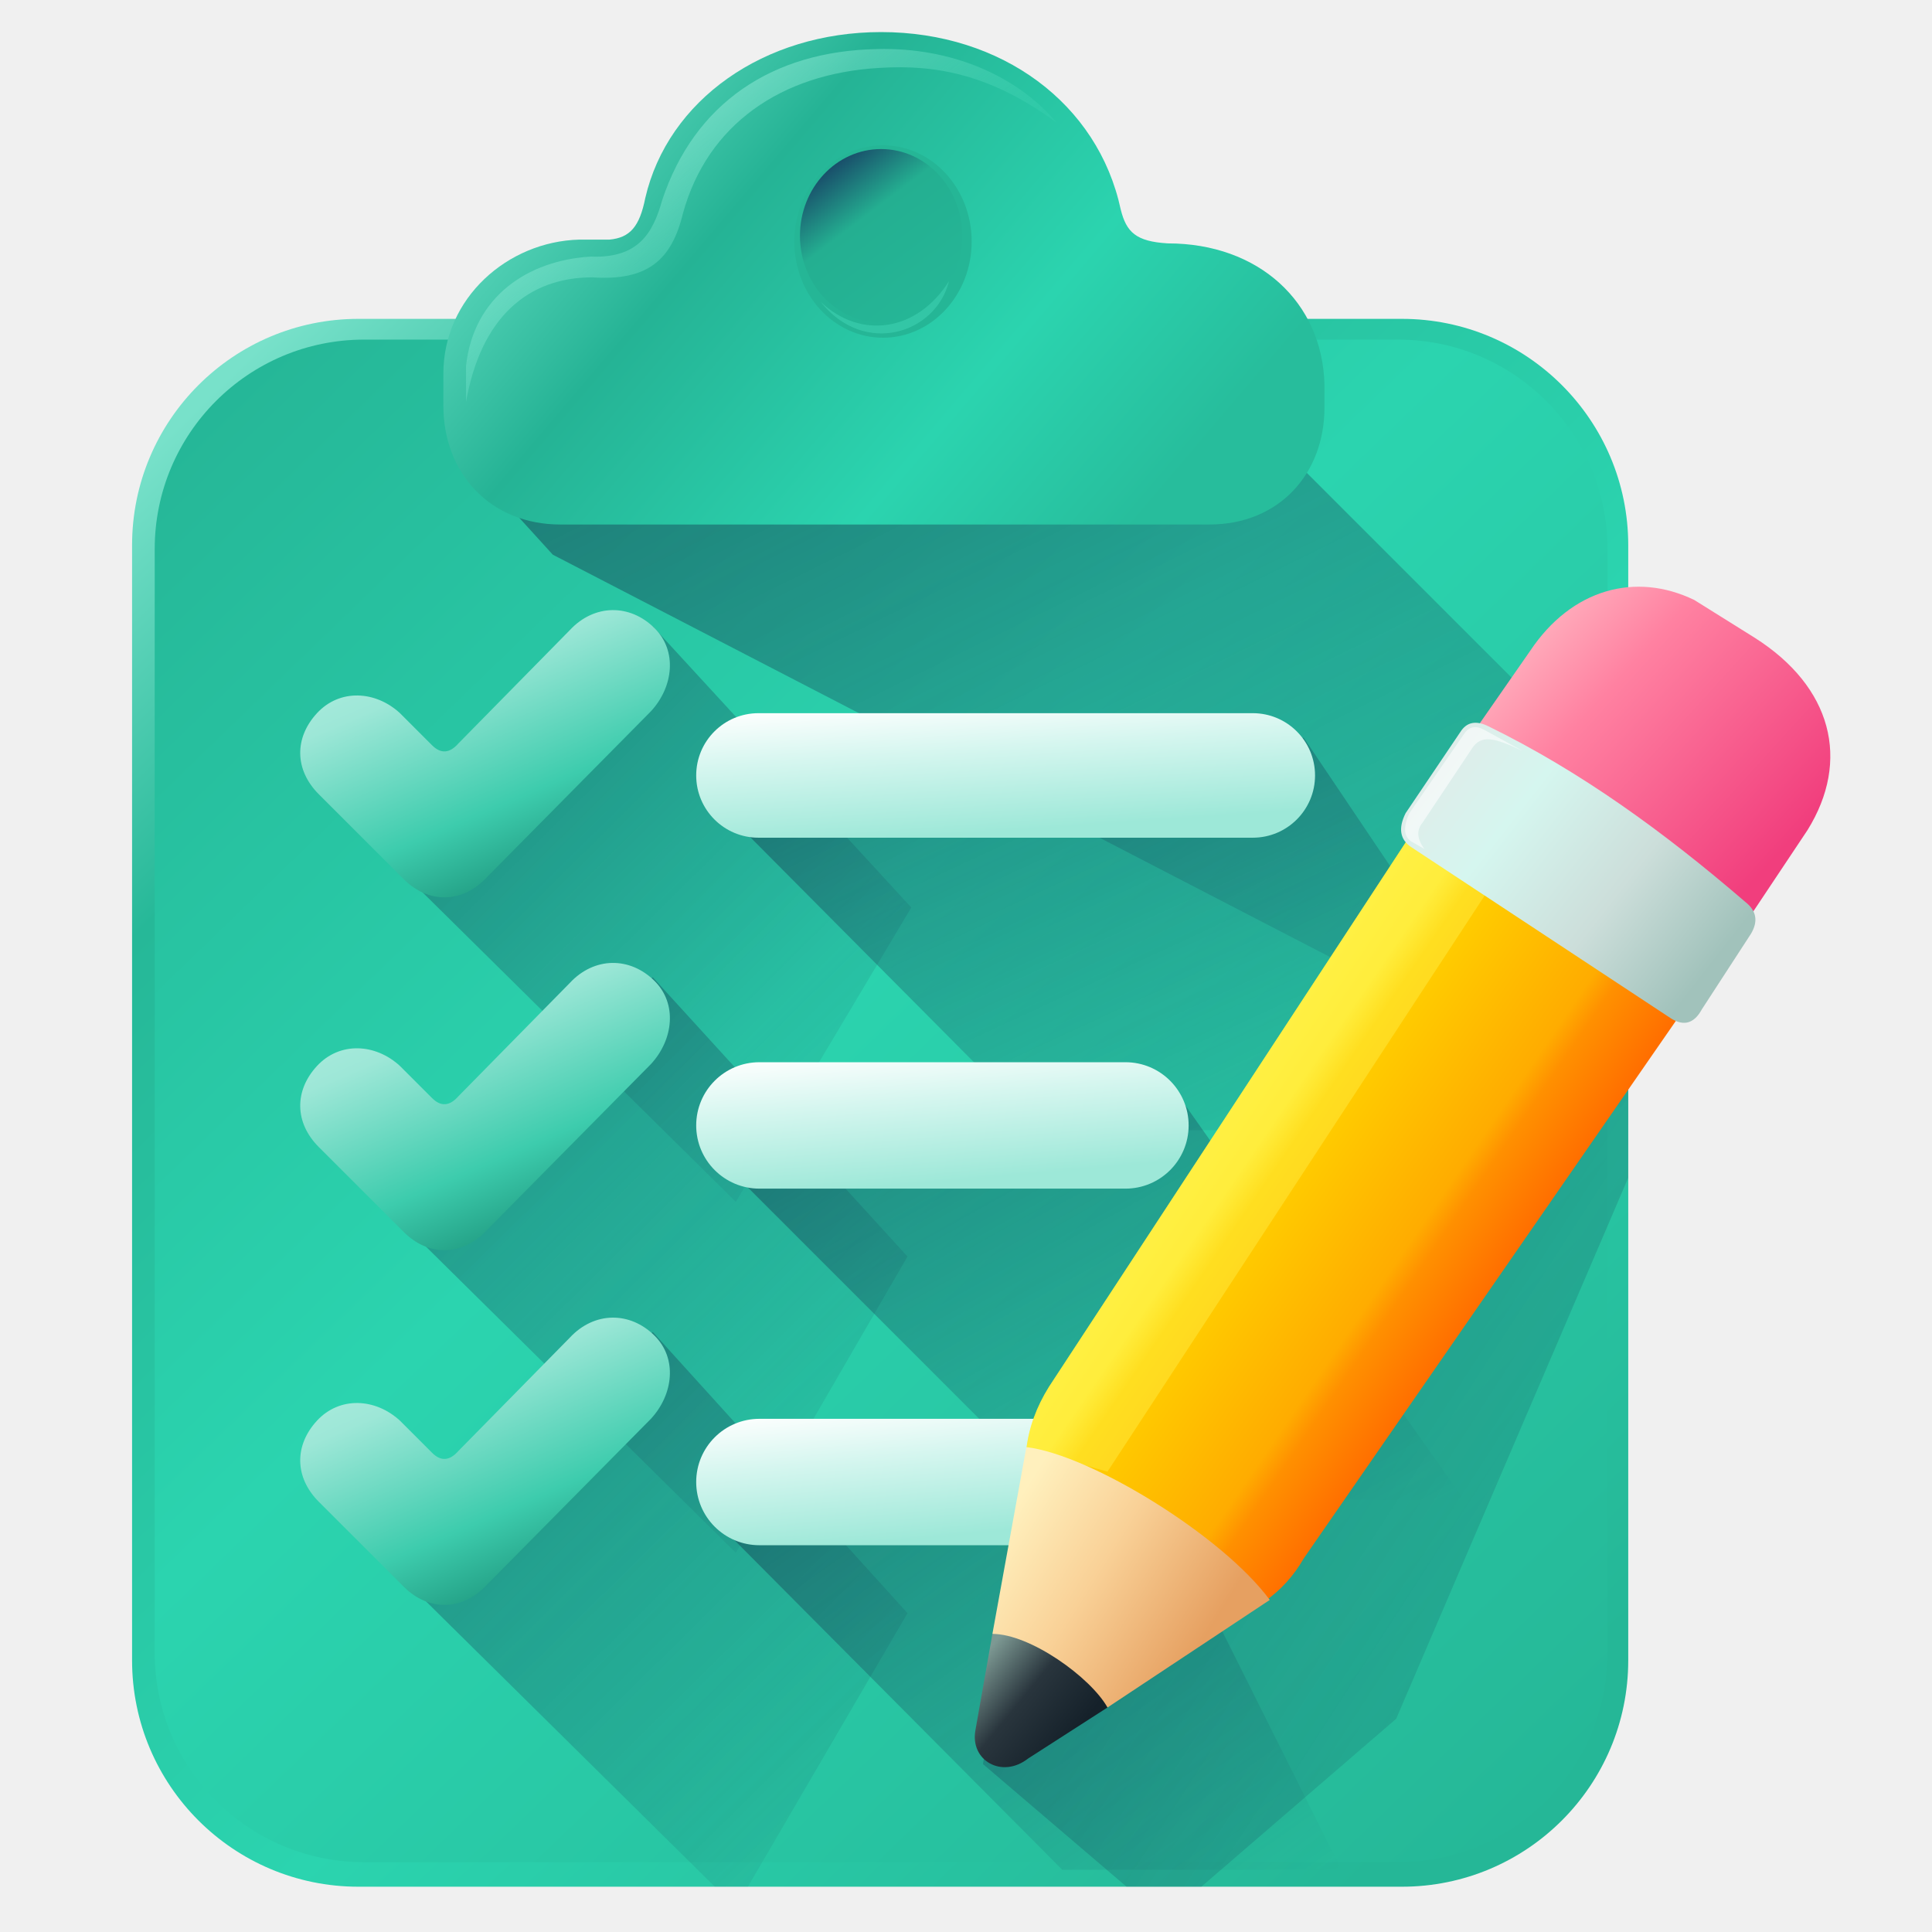
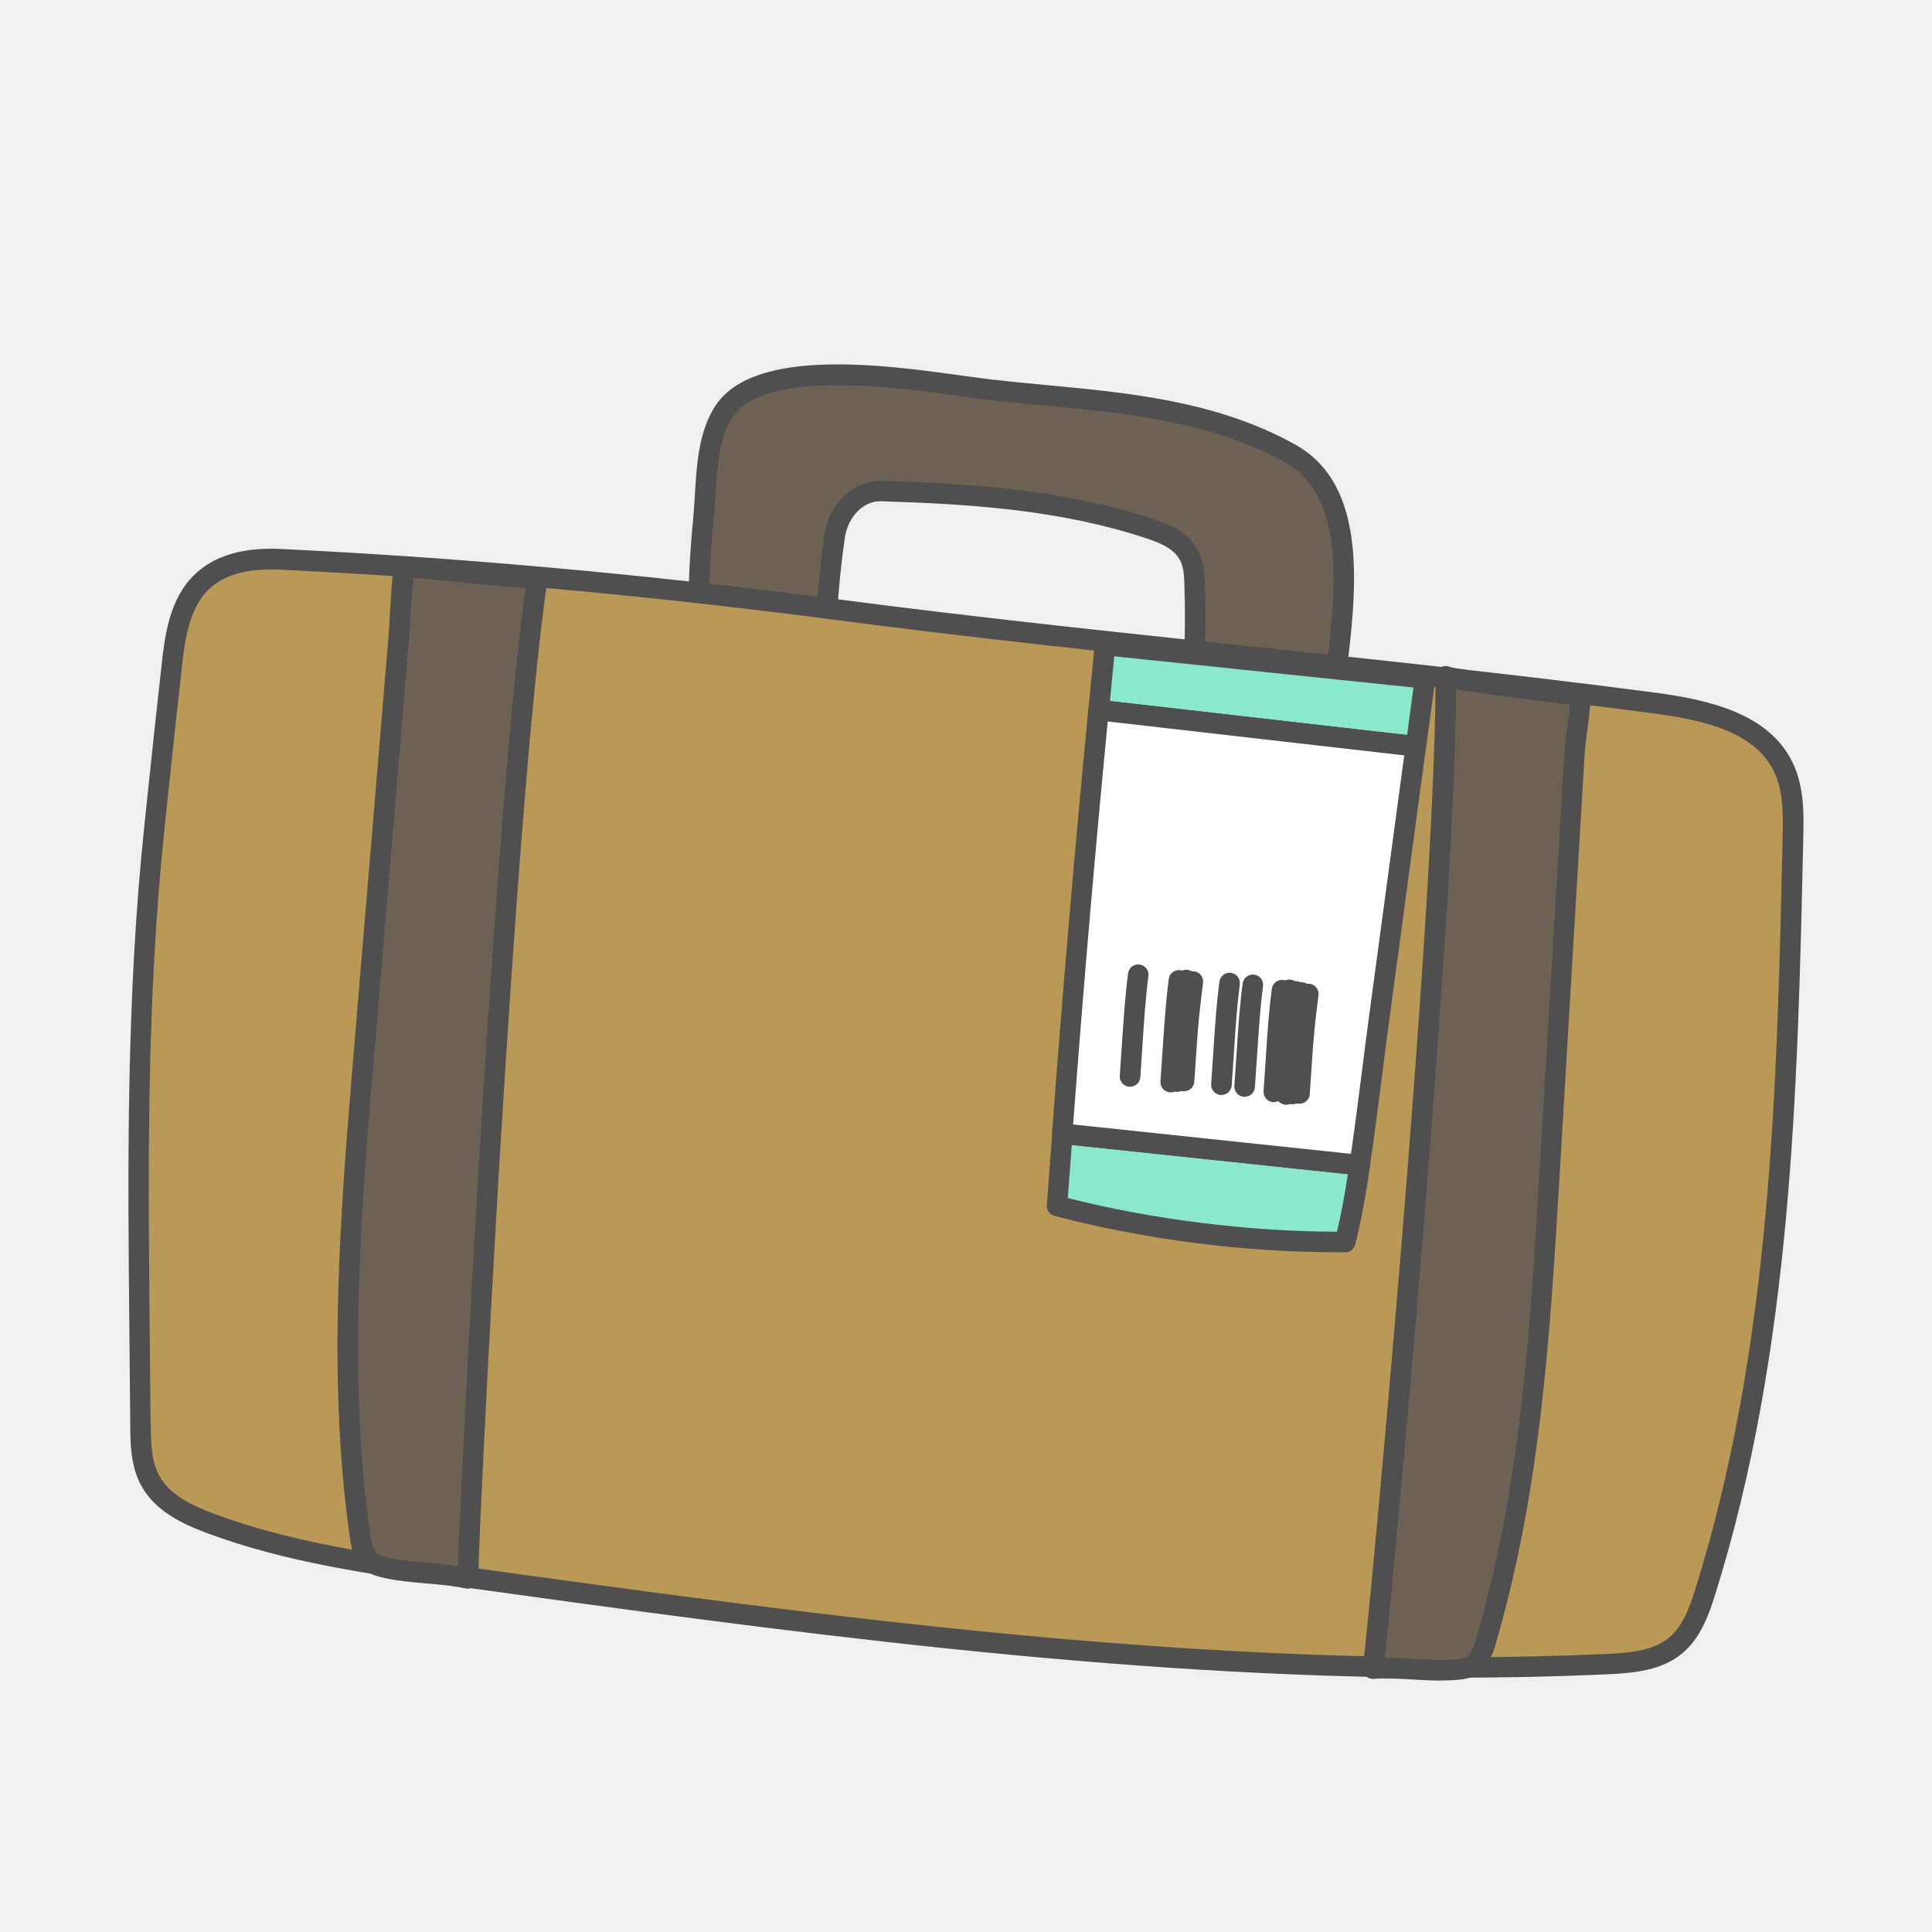
- <svg xmlns="http://www.w3.org/2000/svg" viewBox="0 0 1024 1024" width="1024" height="1024">
+ <svg xmlns="http://www.w3.org/2000/svg" id="_레이어_1" data-name="레이어 1" viewBox="0 0 181.42 181.42">
  <defs>
-     <linearGradient id="board-grad" x1="100" y1="190" x2="842" y2="958" gradientUnits="userSpaceOnUse">
-       <stop stop-color="#25b596" />
-       <stop offset=".43" stop-color="#2bd4af" />
-       <stop offset="1" stop-color="#25b797" />
-     </linearGradient>
-     <linearGradient id="edge-grad" x1="100" y1="220" x2="790" y2="932" gradientUnits="userSpaceOnUse">
-       <stop stop-color="#78e1ca" />
-       <stop offset=".18" stop-color="#26b898" />
-       <stop offset=".6" stop-color="#2bd4af" />
-       <stop offset="1" stop-color="#25b797" />
-     </linearGradient>
-     <linearGradient id="clip-grad" x1="310" y1="42" x2="596" y2="285" gradientUnits="userSpaceOnUse">
-       <stop stop-color="#5dd8bd" />
-       <stop offset=".28" stop-color="#25b395" />
-       <stop offset=".7" stop-color="#2bd4af" />
-       <stop offset="1" stop-color="#27bd9c" />
-     </linearGradient>
-     <linearGradient id="shine-grad" x1="300" y1="25" x2="435" y2="211" gradientUnits="userSpaceOnUse">
-       <stop stop-color="#b3efe2" stop-opacity=".85" />
-       <stop offset="1" stop-color="#2bd4af" stop-opacity="0" />
-     </linearGradient>
-     <linearGradient id="hole-grad" x1="438" y1="87" x2="498" y2="166" gradientUnits="userSpaceOnUse">
-       <stop stop-color="#184667" />
-       <stop offset=".35" stop-color="#24af91" />
-       <stop offset="1" stop-color="#25b797" />
-     </linearGradient>
-     <linearGradient id="shadow-grad" x1="0" y1="0" x2="1" y2="1">
-       <stop stop-color="#12334b" stop-opacity=".48" />
-       <stop offset="1" stop-color="#143a56" stop-opacity="0" />
-     </linearGradient>
-     <linearGradient id="check-grad" x1="0" y1="0" x2=".55" y2="1">
-       <stop stop-color="#bcf1e6" />
-       <stop offset=".35" stop-color="#9de7d7" />
-       <stop offset=".75" stop-color="#3dccad" />
-       <stop offset="1" stop-color="#1f997f" />
-     </linearGradient>
-     <linearGradient id="paper-grad" x1="0" y1="0" x2=".35" y2="1">
-       <stop stop-color="#ffffff" />
-       <stop offset=".4" stop-color="#d5f6ef" />
-       <stop offset="1" stop-color="#9de8d8" />
-     </linearGradient>
-     <linearGradient id="pencil-grad" x1="627" y1="556" x2="802" y2="676" gradientUnits="userSpaceOnUse">
-       <stop stop-color="#fff345" />
-       <stop offset=".29" stop-color="#ffe62b" />
-       <stop offset=".36" stop-color="#ffd000" />
-       <stop offset=".74" stop-color="#ffac00" />
-       <stop offset=".8" stop-color="#ff9000" />
-       <stop offset="1" stop-color="#ff6900" />
-     </linearGradient>
-     <linearGradient id="wood-grad" x1="537" y1="799" x2="641" y2="864" gradientUnits="userSpaceOnUse">
-       <stop stop-color="#fff0bd" />
-       <stop offset=".45" stop-color="#f9d197" />
-       <stop offset="1" stop-color="#e6a061" />
-     </linearGradient>
-     <linearGradient id="lead-grad" x1="521" y1="878" x2="570" y2="918" gradientUnits="userSpaceOnUse">
-       <stop stop-color="#7d9993" />
-       <stop offset=".48" stop-color="#29353d" />
-       <stop offset="1" stop-color="#15212a" />
-     </linearGradient>
-     <linearGradient id="eraser-grad" x1="814" y1="329" x2="946" y2="449" gradientUnits="userSpaceOnUse">
-       <stop stop-color="#ffafbd" />
-       <stop offset=".3" stop-color="#ff81a1" />
-       <stop offset="1" stop-color="#f13e7d" />
-     </linearGradient>
-     <linearGradient id="band-grad" x1="768" y1="405" x2="906" y2="513" gradientUnits="userSpaceOnUse">
-       <stop stop-color="#deedea" />
-       <stop offset=".25" stop-color="#d5f6ef" />
-       <stop offset=".64" stop-color="#ccdeda" />
-       <stop offset="1" stop-color="#a1c2bb" />
-     </linearGradient>
-     <clipPath id="board-clip">
-       <rect x="70" y="169" width="793" height="831" rx="120" />
-     </clipPath>
+     <style>
+       .cls-1 {
+         fill: #4f4f4f;
+       }
+ 
+       .cls-2 {
+         fill: #8be9cb;
+       }
+ 
+       .cls-3 {
+         fill: #fff;
+       }
+ 
+       .cls-4 {
+         fill: #ba9957;
+       }
+ 
+       .cls-5 {
+         fill: #6b6254;
+       }
+     </style>
  </defs>
-   <g id="clipboard">
-     <rect x="70" y="169" width="793" height="831" rx="120" fill="url(#edge-grad)" />
-     <rect x="82" y="180" width="770" height="807" rx="111" fill="url(#board-grad)" />
-     <g clip-path="url(#board-clip)" fill="url(#shadow-grad)">
-       <path d="M253 250L689 247 934 492 859 587 293 294Z" />
-       <path d="M174 421L224 473 390 637 483 481 346 332 242 418Z" />
-       <path d="M385 431L552 599 831 599 691 391Z" />
-       <path d="M174 608L224 659 390 823 481 666 346 518 242 605Z" />
-       <path d="M385 618L562 795 776 795 622 577Z" />
-       <path d="M174 796L224 847 390 1011 481 855 346 706 242 793Z" />
-       <path d="M382 809L563 991 711 991 596 761Z" />
-       <path d="M771 410L915 503 740 911 617 1017 521 935 551 747Z" />
+   <g>
+     <path class="cls-5" d="M65.66,61.29c-.16-4.17-.03-8.35.38-12.5.34-3.37.09-7.49,2-10.27,3.9-5.67,19.57-2.56,24.88-1.96,9.45,1.08,19.45,1.12,28.22,5.98,8.03,4.45,4.19,18.31,3.73,26.29-.16,2.79-2.15,4.94-4.49,4.84-2.49-.1-4.97-.48-7.4-1.12-.39-.1-.8-.23-1.08-.56-.5-.58-.43-1.54-.33-2.37.56-4.88.77-9.82.62-14.74-.02-.79-.06-1.6-.33-2.32-.61-1.66-2.23-2.39-3.7-2.89-8.22-2.77-16.82-3.33-25.37-3.6-2.15-.07-4.04,1.74-4.41,4.27-.7,4.79-.97,9.68-.81,14.54" />
+     <path class="cls-1" d="M120.54,74.65c-.07,0-.13,0-.2,0-2.56-.11-5.12-.49-7.61-1.15-.4-.11-1.07-.28-1.57-.86-.81-.94-.65-2.35-.56-3.1.56-4.82.77-9.73.62-14.6-.02-.77-.06-1.45-.27-2.01-.47-1.27-1.77-1.86-3.1-2.31-8.33-2.8-16.97-3.29-25.1-3.55-1.65-.06-3.13,1.43-3.42,3.45-.69,4.74-.96,9.57-.8,14.37.02.53-.4.98-.93,1-.52.02-.98-.4-1-.93-.17-4.91.11-9.86.82-14.71.43-2.93,2.67-5.1,5.25-5.1.05,0,.1,0,.15,0,7.91.25,17.07.77,25.65,3.65,1.6.54,3.54,1.42,4.29,3.47.31.84.36,1.72.39,2.62.15,4.96-.06,9.96-.63,14.88-.05.4-.15,1.32.11,1.63.1.11.34.18.6.25,2.36.62,4.78.99,7.2,1.09,1.78.07,3.36-1.69,3.49-3.93.09-1.62.32-3.46.56-5.41.92-7.45,2.06-16.73-3.8-19.98-7.02-3.89-14.98-4.63-22.69-5.35-1.7-.16-3.46-.32-5.17-.52-.69-.08-1.55-.2-2.53-.34-5.97-.83-18.38-2.57-21.44,1.88-1.34,1.95-1.51,4.76-1.67,7.49-.05.77-.09,1.57-.17,2.33-.41,4.1-.53,8.26-.38,12.37.02.53-.39.98-.93,1-.52.02-.98-.39-1-.93-.16-4.2-.03-8.45.39-12.63.07-.72.11-1.46.16-2.25.17-2.85.36-6.08,2-8.47,3.73-5.43,15.98-3.72,23.3-2.7.97.13,1.81.25,2.48.33,1.69.19,3.44.36,5.13.52,7.9.74,16.08,1.5,23.44,5.58,7,3.88,5.77,13.87,4.78,21.9-.24,1.92-.46,3.73-.55,5.29-.19,3.27-2.5,5.75-5.3,5.75Z" />
+   </g>
+   <g>
+     <path class="cls-4" d="M13.2,133.78c.01,1.8.05,3.69.92,5.27,1.14,2.08,3.46,3.18,5.68,4.01,7.35,2.73,15.19,3.82,22.95,4.9,35.86,4.97,71.97,9.94,108.14,8.31,2.27-.1,4.71-.3,6.46-1.74,1.53-1.26,2.23-3.24,2.82-5.14,7.09-22.72,7.67-46.89,8.2-70.69.05-2.27.08-4.64-.91-6.68-2.07-4.28-7.54-5.41-12.25-6.03-25.54-3.34-51.09-5.4-76.63-8.75-17.33-2.27-34.82-3.89-52.26-4.73-2.61-.13-5.43.29-7.33,2.09-2.47,2.34-2.65,6.19-3.01,9.36-.5,4.44-.96,8.89-1.43,13.33-2.03,19.09-1.5,37.32-1.35,56.49Z" />
+     <path class="cls-1" d="M136.57,157.55c-31.61,0-63.23-4.38-93.95-8.63-7.71-1.07-15.68-2.17-23.16-4.95-2.33-.87-4.88-2.07-6.19-4.45-1.01-1.84-1.03-4-1.04-5.73h0c-.02-2.57-.05-5.11-.07-7.65-.17-16.64-.33-32.36,1.43-48.95l.35-3.31c.35-3.34.7-6.69,1.08-10.03l.1-.88c.33-3.14.71-6.7,3.21-9.07,1.82-1.73,4.52-2.52,8.04-2.35,16.94.81,34.55,2.41,52.34,4.73,12.76,1.67,25.74,3.04,38.29,4.37,12.56,1.33,25.56,2.7,38.34,4.38,5.18.68,10.78,1.99,12.99,6.57,1.11,2.3,1.05,4.86,1,7.12-.52,23.56-1.06,47.93-8.25,70.95-.64,2.05-1.41,4.17-3.12,5.59-1.94,1.61-4.53,1.85-7.03,1.96-4.79.22-9.58.32-14.37.32ZM14.16,133.78c.01,1.59.03,3.4.8,4.81,1,1.82,3.18,2.83,5.17,3.57,7.28,2.71,15.15,3.8,22.75,4.85,35.28,4.88,71.76,9.94,107.96,8.3,2.25-.1,4.4-.3,5.88-1.52,1.31-1.08,1.96-2.91,2.51-4.68,7.1-22.77,7.64-46.99,8.16-70.42.05-2.05.1-4.36-.81-6.24-1.81-3.74-6.6-4.85-11.51-5.49-12.76-1.67-25.74-3.04-38.29-4.37-12.56-1.33-25.56-2.7-38.34-4.38-17.73-2.32-35.29-3.91-52.18-4.72-2.97-.14-5.19.47-6.62,1.82-1.98,1.88-2.32,5.06-2.62,7.87l-.1.9c-.38,3.34-.73,6.67-1.08,10.01l-.35,3.31c-1.75,16.48-1.59,32.14-1.42,48.73.03,2.54.05,5.09.07,7.65h0Z" />
+   </g>
+   <g>
+     <path class="cls-5" d="M34.2,98.47c-1.27,15.19-2.54,30.53-.43,45.62.14.98.35,2.06,1.15,2.63.41.3.93.41,1.42.52,2.46.53,5.11.44,7.58.97,0-4.35,3.4-72.81,6.52-93.98-.03.26-12.36-1.04-12.36-1.04-.37.21-.48,4.71-.64,6.54-.69,8.23-1.38,16.46-2.07,24.69-.39,4.68-.78,9.36-1.18,14.05Z" />
+     <path class="cls-1" d="M43.93,149.18c-.07,0-.14,0-.2-.02-1.17-.25-2.38-.36-3.67-.47-1.29-.11-2.62-.22-3.91-.5-.53-.12-1.2-.26-1.78-.68-1.2-.86-1.42-2.44-1.54-3.28-2.14-15.27-.84-30.81.42-45.83h0s3.24-38.74,3.24-38.74c.04-.5.08-1.19.12-1.94.24-4.38.35-4.98.99-5.35.18-.1.38-.15.59-.13,5.18.54,11.01,1.08,12.01,1.07.12-.04.26-.04.39-.03.52.07.89.55.83,1.08,0,.02,0,.05-.01.07-3.15,21.49-6.51,90-6.5,93.79,0,.29-.13.57-.36.75-.17.14-.39.21-.61.21ZM35.17,98.55c-1.25,14.92-2.54,30.34-.43,45.4.11.77.27,1.63.76,1.98.26.19.67.27,1.07.36,1.17.25,2.38.36,3.67.47.91.08,1.84.16,2.77.3.32-9.7,3.4-70.43,6.34-91.86-.27-.02-.57-.04-.9-.06-1.03-.08-2.47-.2-4.27-.37-2.12-.2-4.25-.42-5.37-.53-.11.89-.2,2.51-.26,3.58-.04.77-.08,1.49-.13,2l-3.24,38.74h0ZM49.56,53.84c-.03.07-.06.16-.07.25h0c.01-.09.04-.17.07-.25ZM38.9,53.66" />
+   </g>
+   <g>
+     <path class="cls-5" d="M145.55,109.61c-.9,15.21-1.74,29.81-5.98,44.45-.27.95-.64,1.99-1.51,2.44-.45.24-.98.28-1.48.31-2.51.18-5.12-.3-7.64-.12.63-4.3,6.91-71.78,6.84-93.18,0,.26,12.53,1.81,12.53,1.81.33.26-.34,3.65-.45,5.49-.49,8.25-.98,16.49-1.47,24.74-.28,4.69-.56,9.38-.84,14.07Z" />
+     <path class="cls-1" d="M135.33,157.81c-.89,0-1.77-.05-2.64-.1-1.29-.07-2.5-.14-3.7-.06-.29.02-.58-.09-.77-.31-.2-.21-.29-.51-.25-.79.54-3.69,6.86-71.05,6.83-92.86,0-.06,0-.13,0-.2,0-.53.44-.95.96-.95h0c.16,0,.32.04.45.11.95.24,6.9,1.05,12.19,1.7.18.02.34.09.48.2.61.48.54,1.2.19,3.88-.11.87-.23,1.76-.27,2.42l-2.33,39.2c-.91,15.25-1.76,29.65-6,44.26-.24.82-.68,2.34-1.99,3.03-.64.33-1.32.38-1.86.42-.43.03-.87.04-1.3.04ZM130.17,155.68c.89,0,1.77.05,2.64.1,1.29.07,2.5.14,3.7.06.41-.03.82-.06,1.11-.21.54-.28.82-1.11,1.03-1.86,4.17-14.41,5.02-28.7,5.92-43.84l.02-.39h0l2.31-38.81c.04-.73.17-1.66.28-2.56.08-.62.19-1.46.24-2.01-5.86-.72-9-1.12-10.68-1.45-.15,21.64-5.66,81.38-6.71,90.96.05,0,.1,0,.15,0ZM136.73,63.5h0s0,0,0,0ZM136.73,63.38s0,.08,0,.12c0-.04,0-.08,0-.12Z" />
+   </g>
+   <path class="cls-2" d="M133.81,63.7l-30.05-3.13c-.21,2.03-.39,4.07-.59,6.1,9.93,1.14,19.86,2.27,29.79,3.41.29-2.13.57-4.25.86-6.38Z" />
+   <path class="cls-1" d="M132.95,71.05s-.07,0-.11,0l-29.79-3.41c-.52-.06-.9-.53-.85-1.05l.22-2.23c.12-1.29.25-2.58.38-3.87.03-.25.15-.49.35-.65.2-.16.46-.24.71-.21l30.05,3.13c.26.03.5.16.66.36.16.2.23.47.2.72l-.86,6.38c-.06.48-.48.84-.95.84ZM104.22,65.83l27.91,3.19.6-4.46-28.1-2.93c-.1.97-.19,1.93-.28,2.9l-.12,1.29Z" />
+   <path class="cls-2" d="M99.25,113.23c8.51,2.25,18.25,3.46,27.05,3.39.5-1.85.95-4.39,1.38-7.22-9.31-.99-18.62-1.97-27.93-2.96-.17,2.26-.34,4.52-.5,6.79Z" />
+   <path class="cls-1" d="M125.59,117.59c-8.81,0-18.22-1.21-26.58-3.42-.45-.12-.75-.54-.71-1,.11-1.57.23-3.13.35-4.7l.16-2.09c.02-.26.14-.5.34-.67.2-.17.46-.24.72-.22l27.93,2.96c.26.03.5.16.66.37s.23.47.19.73c-.49,3.25-.95,5.65-1.4,7.33-.11.42-.49.71-.92.71-.24,0-.48,0-.72,0ZM100.27,112.5c7.9,2.01,17.02,3.15,25.28,3.16.33-1.37.67-3.15,1.02-5.41l-25.93-2.74-.08,1.1c-.1,1.3-.2,2.59-.29,3.89Z" />
+   <g>
+     <path class="cls-3" d="M130.29,89.82c.89-6.58,1.77-13.16,2.66-19.74-9.93-1.14-19.86-2.27-29.79-3.41-1.29,13.24-2.43,26.5-3.41,39.77,9.31.99,18.62,1.97,27.93,2.96.65-4.36,1.24-9.39,1.81-13.63.27-1.98.53-3.97.8-5.95Z" />
+     <path class="cls-1" d="M127.68,110.37s-.07,0-.1,0l-27.93-2.96c-.52-.05-.9-.51-.86-1.03.98-13.2,2.13-26.59,3.41-39.79.03-.26.15-.49.35-.66.2-.16.46-.24.72-.21l29.79,3.41c.26.03.49.16.65.37.16.2.23.46.19.72l-3.46,25.69c-.21,1.54-.42,3.19-.63,4.86-.38,2.95-.76,6-1.18,8.79-.07.48-.48.82-.95.82ZM100.78,105.59l26.08,2.76c.36-2.51.71-5.21,1.04-7.83.21-1.68.42-3.33.63-4.88l.8-5.95h0l2.53-18.76-27.84-3.18c-1.22,12.56-2.31,25.28-3.25,37.84Z" />
+   </g>
+   <g>
+     <path class="cls-1" d="M106.12,102.05s-.04,0-.07,0c-.53-.04-.93-.49-.9-1.03l.23-3.4c.14-2.06.28-4.15.55-6.22.07-.53.55-.9,1.08-.83.53.07.9.55.83,1.08-.26,2-.4,4.06-.53,6.06l-.23,3.44c-.03.51-.46.9-.96.9Z" />
+     <path class="cls-1" d="M114.7,102.83s-.04,0-.07,0c-.53-.04-.93-.49-.9-1.03l.23-3.4c.13-2.03.27-4.13.55-6.22.07-.53.56-.9,1.08-.83.53.07.9.55.83,1.08-.26,2.02-.4,4.09-.53,6.09l-.23,3.4c-.03.51-.46.9-.96.9Z" />
+     <path class="cls-1" d="M116.88,103s-.04,0-.07,0c-.53-.04-.93-.49-.9-1.03l.23-3.4c.13-2.03.27-4.13.55-6.22.07-.53.56-.9,1.08-.83.53.07.9.55.83,1.08-.26,2.02-.4,4.09-.53,6.09l-.23,3.4c-.03.51-.46.9-.96.9Z" />
+     <g>
+       <path class="cls-1" d="M109.94,102.58s-.04,0-.07,0c-.53-.04-.93-.49-.9-1.03l.23-3.4c.14-2.04.28-4.14.55-6.22.07-.53.55-.9,1.08-.83.53.07.9.55.83,1.08-.26,2.01-.4,4.08-.54,6.09l-.23,3.41c-.03.51-.46.9-.96.9Z" />
+       <path class="cls-1" d="M110.57,102.53s-.04,0-.07,0c-.53-.04-.93-.49-.9-1.03l.23-3.4c.14-2.1.35-4.19.61-6.2.07-.53.55-.9,1.08-.83.53.07.9.55.83,1.08-.26,1.97-.46,4.01-.6,6.07l-.23,3.4c-.03.51-.46.9-.96.9Z" />
+       <path class="cls-1" d="M111.2,102.48s-.04,0-.07,0c-.53-.04-.93-.49-.9-1.03l.23-3.4c.13-1.96.32-3.82.6-6.01.07-.53.55-.9,1.08-.83.53.07.9.55.83,1.08-.28,2.15-.47,3.97-.59,5.88l-.23,3.4c-.03.51-.46.9-.96.9Z" />
    </g>
-     <g id="clip">
-       <path d="M297 278C260 278 235 251 235 215V198C235 158 269 128 307 127H323C334 126 339 120 342 105C354 53 405 17 467 17C531 17 582 55 594 111C597 123 602 128 619 129C667 129 701 160 702 204V216C702 251 678 278 641 278Z" fill="url(#clip-grad)" />
-       <path d="M247 213V194C251 157 280 138 313 136C338 137 346 124 351 106C368 55 409 27 465 26C504 25 539 40 560 65C526 40 497 34 466 36C414 39 375 66 362 113C356 138 343 149 314 147C280 147 255 168 247 213Z" fill="url(#shine-grad)" />
-       <ellipse cx="468" cy="128" rx="47" ry="51" fill="#25b696" />
-       <ellipse cx="467" cy="125" rx="43" ry="46" fill="url(#hole-grad)" />
-       <path d="M435 160C456 180 486 176 503 149C496 177 458 189 435 160Z" fill="#42d6b6" opacity=".5" />
+     <g>
+       <path class="cls-1" d="M119.62,103.5s-.04,0-.07,0c-.53-.04-.93-.49-.9-1.03l.23-3.4c.13-2.03.27-4.13.55-6.22.07-.53.55-.9,1.08-.83.53.07.9.55.83,1.08-.26,2.02-.4,4.09-.53,6.09l-.23,3.4c-.03.51-.46.9-.96.9Z" />
+       <path class="cls-1" d="M120.25,103.45s-.04,0-.07,0c-.53-.04-.93-.49-.9-1.03l.23-3.4c.14-2.09.34-4.18.61-6.2.07-.53.56-.9,1.08-.83.53.07.9.55.83,1.08-.26,1.98-.46,4.02-.6,6.07l-.23,3.4c-.03.51-.46.9-.96.9Z" />
+       <path class="cls-1" d="M120.87,103.41s-.04,0-.07,0c-.53-.04-.93-.49-.9-1.03l.23-3.4c.13-1.98.32-3.83.61-6.01.07-.53.55-.9,1.08-.83.53.07.9.55.83,1.08-.28,2.14-.46,3.95-.59,5.88l-.23,3.4c-.03.51-.46.9-.96.9Z" />
    </g>
-     <g id="checklist">
-       <path d="M168 378C180 365 199 366 212 378L229 395Q236 402 243 394L302 334C315 320 334 320 347 333C359 345 357 364 345 377L258 465C245 479 227 479 214 466L169 421C156 408 156 391 168 378Z" fill="url(#check-grad)" />
-       <rect x="369" y="378" width="328" height="66" rx="33" fill="url(#paper-grad)" />
-       <path d="M168 565C180 552 199 553 212 565L229 582Q236 589 243 581L302 521C315 507 334 507 347 520C359 532 357 551 345 564L258 652C245 666 227 666 214 653L169 608C156 595 156 578 168 565Z" fill="url(#check-grad)" />
-       <rect x="369" y="563" width="261" height="67" rx="33.5" fill="url(#paper-grad)" />
-       <path d="M168 753C180 740 199 741 212 753L229 770Q236 777 243 769L302 709C315 695 334 695 347 708C359 720 357 739 345 752L258 840C245 854 227 854 214 841L169 796C156 783 156 766 168 753Z" fill="url(#check-grad)" />
-       <rect x="369" y="752" width="239" height="67" rx="33.5" fill="url(#paper-grad)" />
+     <g>
+       <path class="cls-1" d="M120.78,103.74s-.04,0-.07,0c-.53-.04-.93-.49-.9-1.03l.24-3.57c.05-.76.1-1.53.16-2.29.04-.53.51-.93,1.04-.89.53.04.93.5.89,1.04-.06.76-.11,1.51-.16,2.27l-.24,3.57c-.03.51-.46.9-.96.9Z" />
+       <path class="cls-1" d="M121.18,97.89s-.05,0-.07,0c-.53-.04-.93-.5-.89-1.03.11-1.47.23-2.67.38-3.76.07-.53.55-.9,1.08-.83.53.07.9.55.83,1.08-.14,1.06-.26,2.22-.36,3.65-.04.51-.46.89-.96.89Z" />
+       <path class="cls-1" d="M121.41,103.7s-.04,0-.07,0c-.53-.04-.93-.49-.9-1.03l.23-3.4c.14-2.1.35-4.19.61-6.2.07-.53.55-.9,1.08-.83.53.07.9.55.83,1.08-.26,1.97-.46,4.01-.6,6.07l-.23,3.4c-.03.51-.46.9-.96.9Z" />
+       <path class="cls-1" d="M122.04,103.65s-.04,0-.07,0c-.53-.04-.93-.49-.9-1.03l.23-3.4c.13-1.96.32-3.82.6-6.01.07-.53.55-.9,1.08-.83.53.07.9.55.83,1.08-.28,2.15-.47,3.97-.59,5.88l-.23,3.4c-.03.51-.46.9-.96.9Z" />
    </g>
  </g>
-   <g id="pencil">
-     <path d="M779 391L811 345C833 312 867 303 898 318L930 338C971 364 981 403 958 440L926 488Z" fill="url(#eraser-grad)" />
-     <path d="M746 445L889 540 691 826Q683 840 670 849L544 768Q546 751 556 735Z" fill="url(#pencil-grad)" />
-     <path d="M746 445L788 473 587 780 544 768Q546 751 556 735Z" fill="#fff85b" opacity=".35" />
-     <path d="M544 767C578 771 648 814 673 848L587 905 526 866Z" fill="url(#wood-grad)" />
-     <path d="M526 866C546 866 578 889 587 905L545 932C531 943 514 933 517 917Z" fill="url(#lead-grad)" />
-     <path d="M745 431L774 388Q779 380 789 385C838 409 882 441 925 478Q934 485 928 495L902 535Q896 546 886 540L748 449Q739 443 745 431Z" fill="url(#band-grad)" />
-     <path d="M747 431L776 389Q780 383 787 387L807 398C792 391 785 389 780 397L754 436Q749 442 755 450L748 446Q742 442 747 431Z" fill="#ffffff" opacity=".58" />
-   </g>
</svg>
